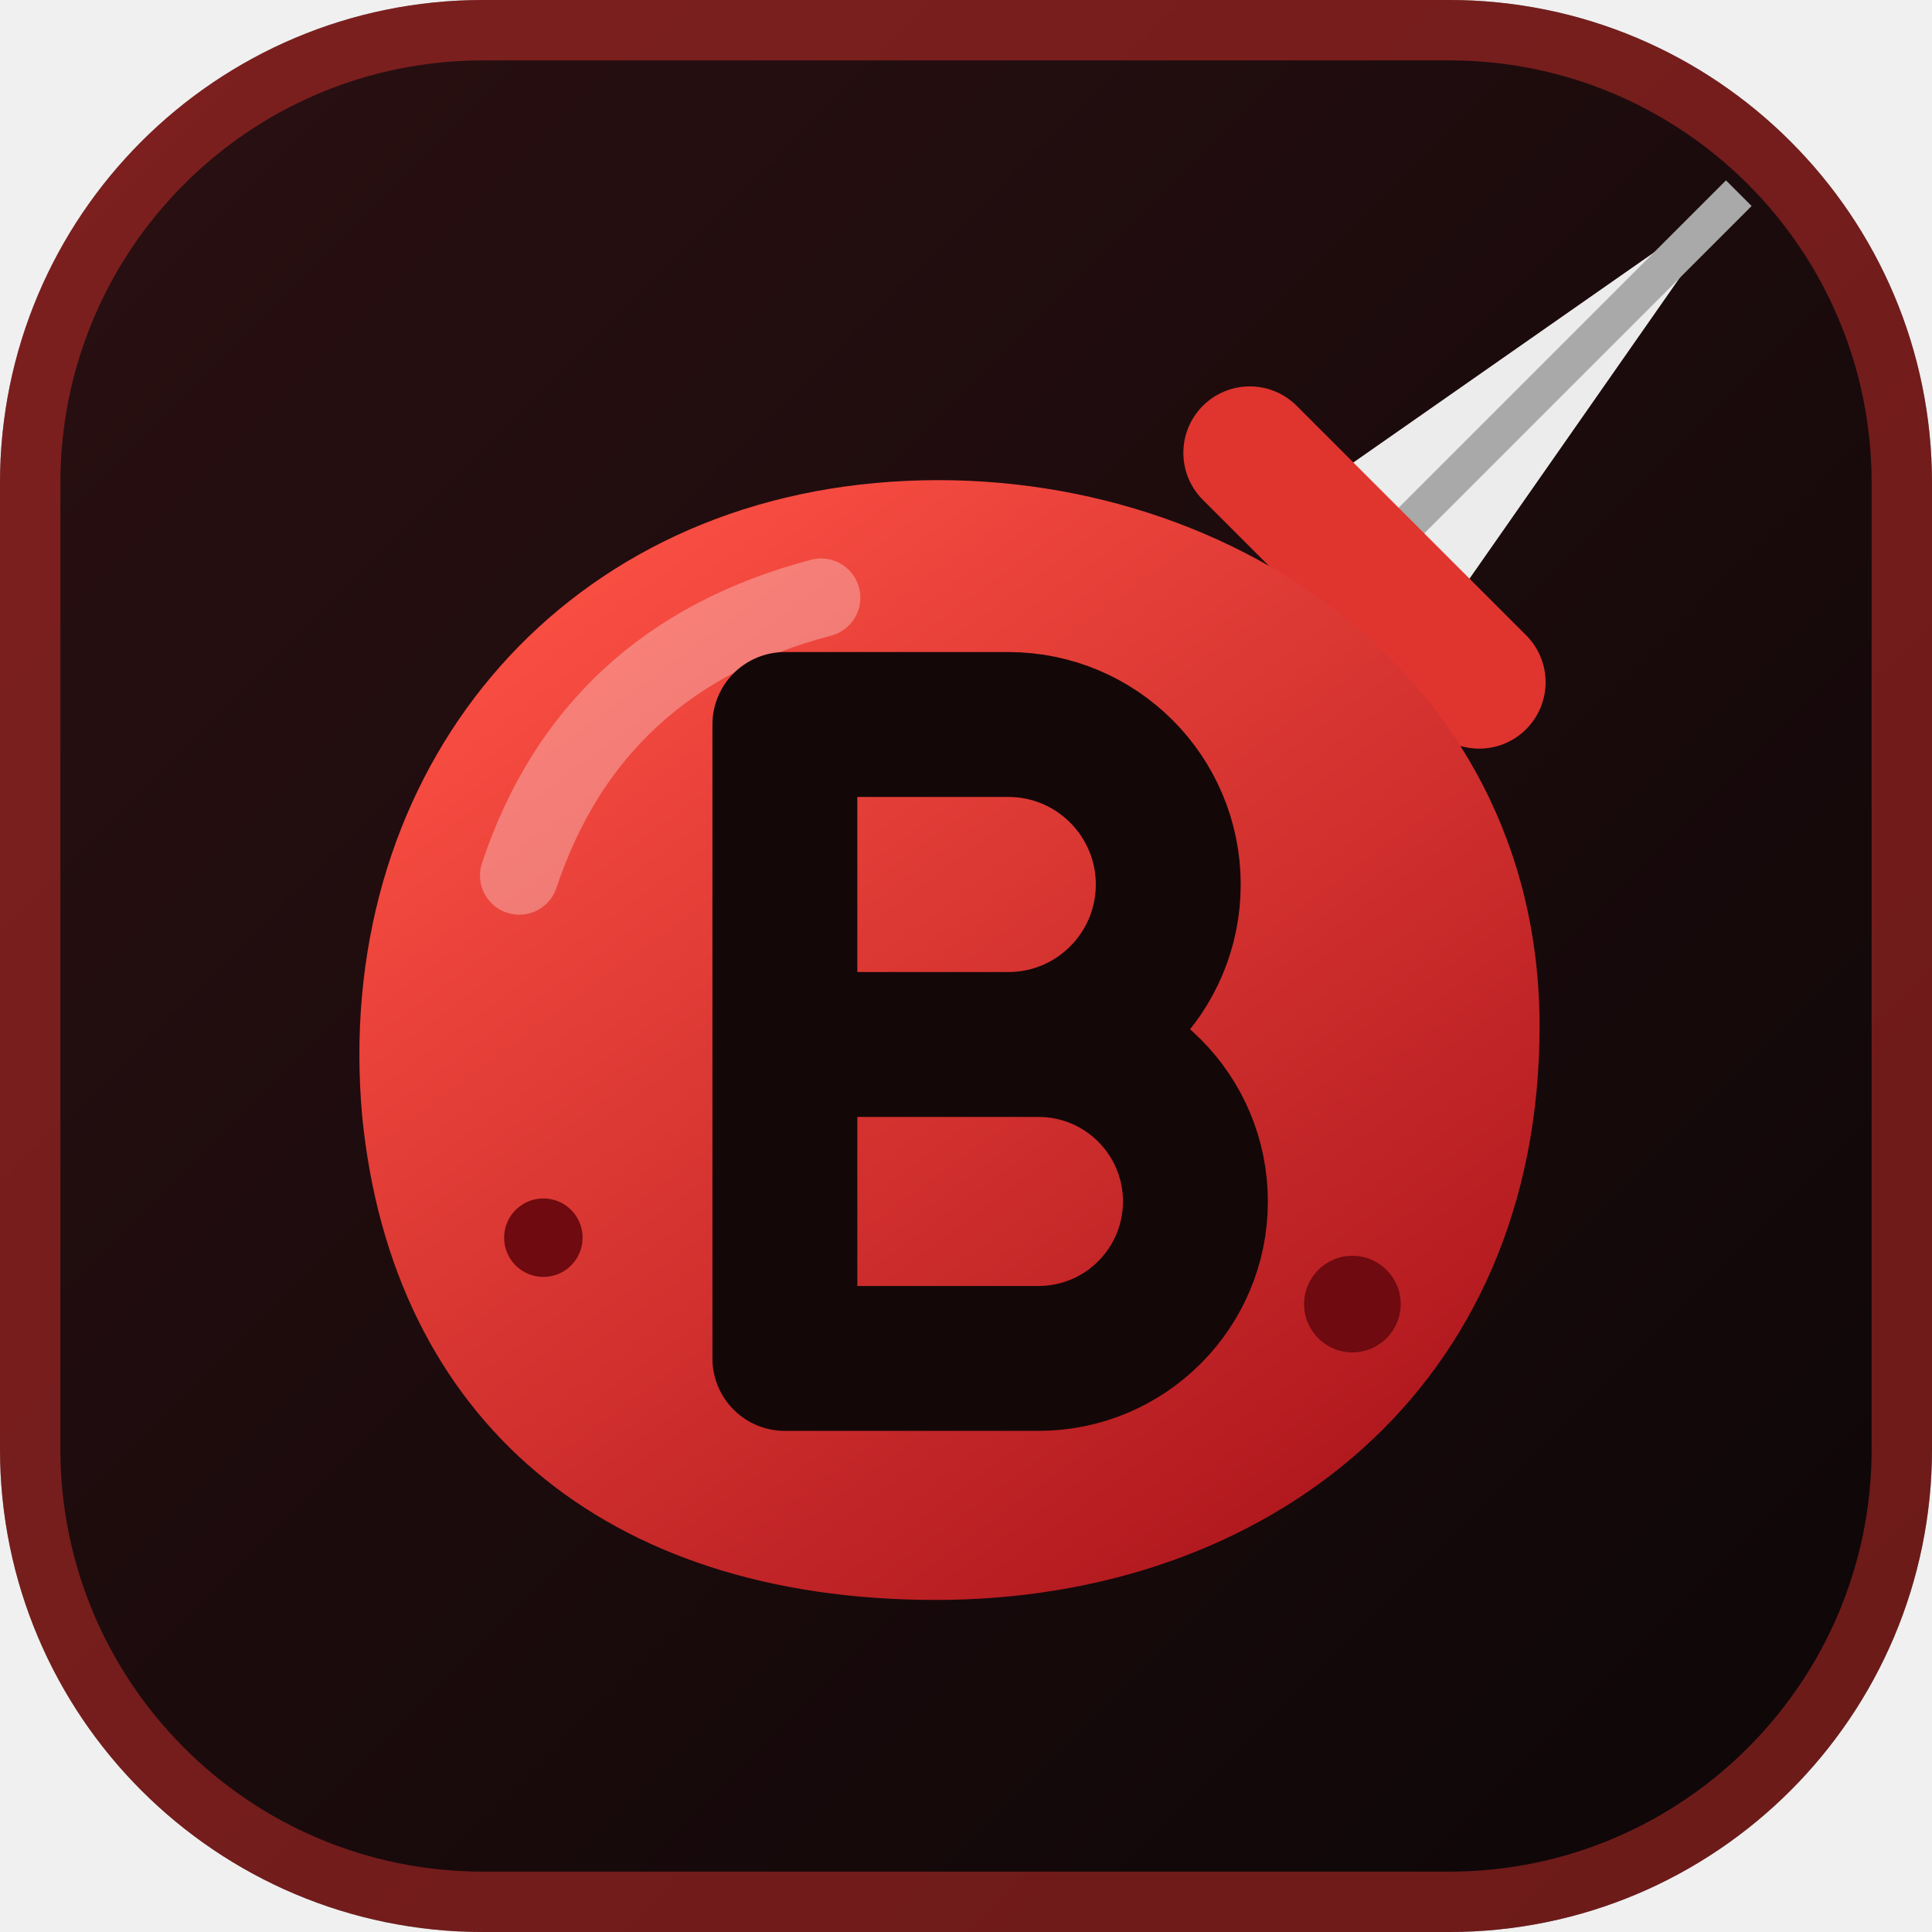
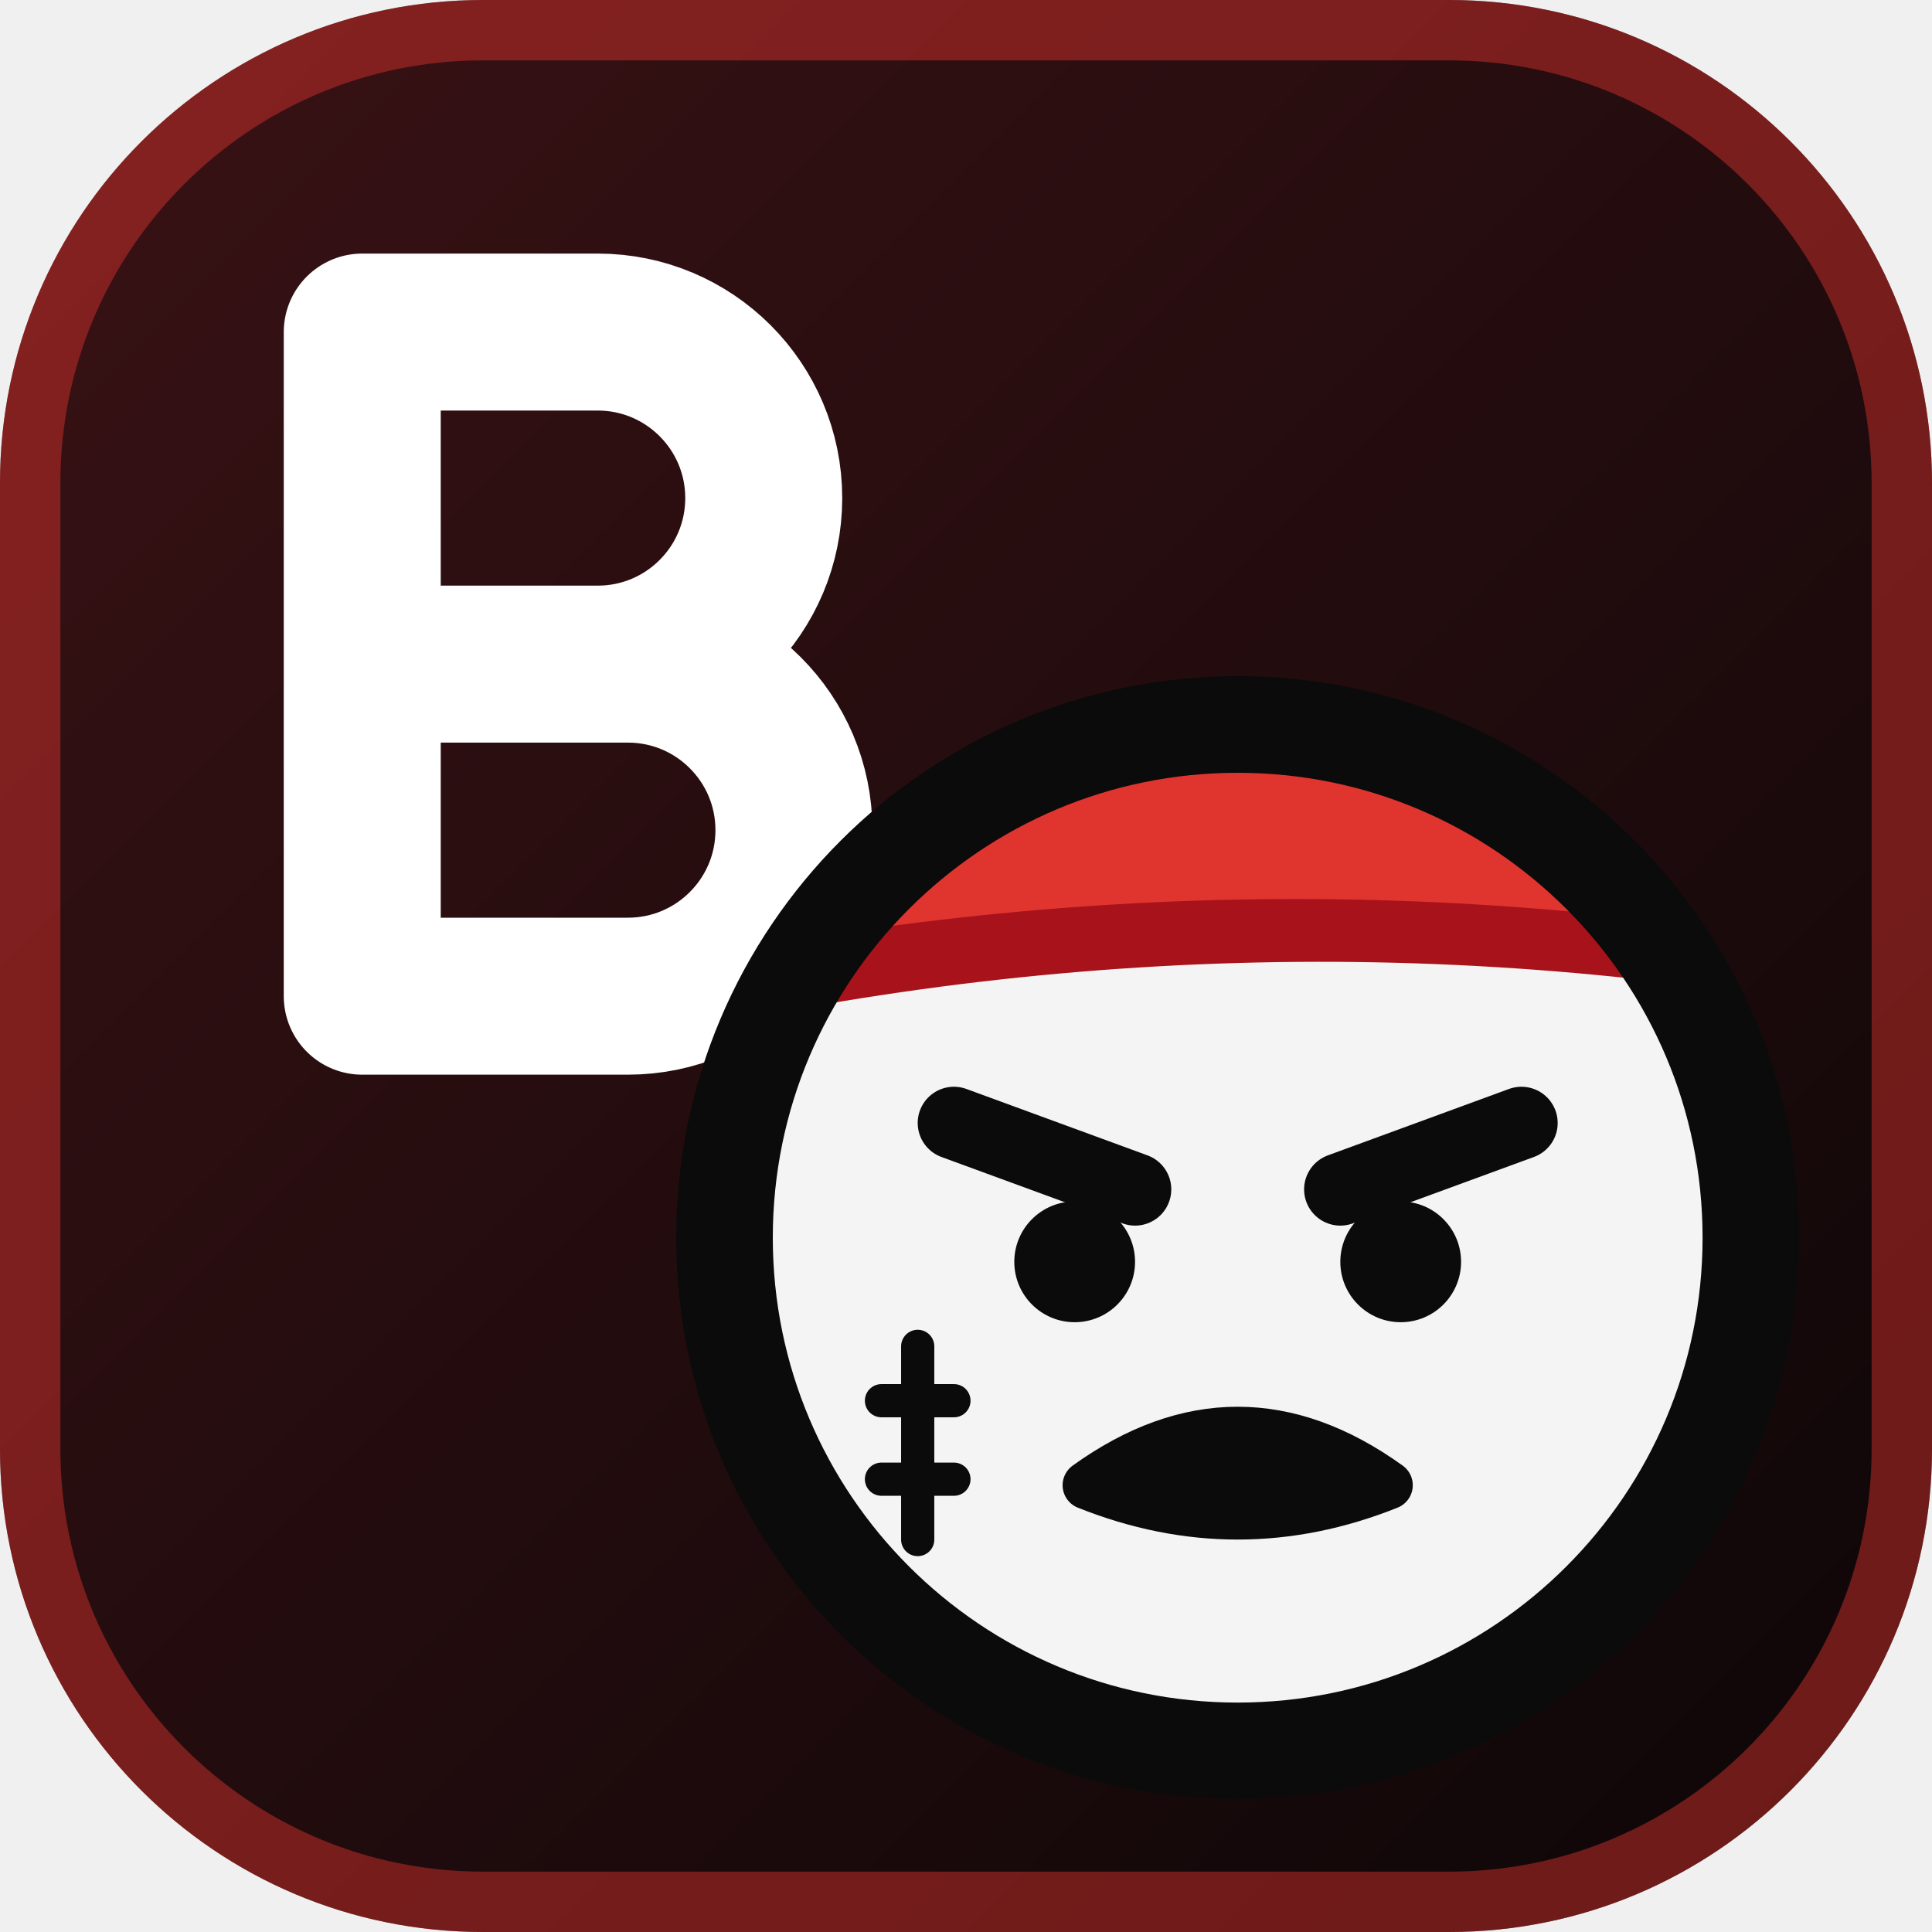
<svg xmlns="http://www.w3.org/2000/svg" viewBox="0 0 32 32">
  <defs>
    <linearGradient id="g" x2="32" y2="32" gradientUnits="userSpaceOnUse">
-       <stop stop-color="#2b1012" />
+       <stop stop-color="#3a1215" />
      <stop offset="1" stop-color="#0c0607" />
    </linearGradient>
-     <linearGradient id="p" x1="9" y1="8" x2="23" y2="27" gradientUnits="userSpaceOnUse">
-       <stop stop-color="#ff5245" />
-       <stop offset="1" stop-color="#a8121a" />
-     </linearGradient>
+     <clipPath id="h">
+       <circle cx="20.5" cy="20.5" r="8.5" />
+     </clipPath>
  </defs>
  <rect width="32" height="32" rx="8" fill="url(#g)" />
  <rect x=".5" y=".5" width="31" height="31" rx="7.5" fill="none" stroke="#e0342f" stroke-opacity=".45" />
-   <path d="M22.6 9.4 20 12" stroke="#5a2a2c" stroke-width="1.8" stroke-linecap="round" />
-   <path d="M28.8 3.2 23.7 10.5 21.5 8.3Z" fill="#ececec" />
-   <path d="M28.8 3.2 22.6 9.4" stroke="#a9a9a9" stroke-width=".6" />
-   <path d="M20.7 7.5l3.8 3.8" stroke="#e0342f" stroke-width="2.2" stroke-linecap="round" />
-   <path d="M6 18.5C5.5 13 9 8.5 14.5 8s11 3 11 9-4.5 9.5-10 9.5S6.5 23.5 6 18.5Z" fill="url(#p)" />
-   <path d="M8.6 14.5q1.2-3.6 5-4.6" fill="none" stroke="#fff" stroke-opacity=".3" stroke-width="1.3" stroke-linecap="round" />
-   <circle cx="22.4" cy="21.6" r=".8" fill="#6e0a10" />
-   <circle cx="9" cy="20.5" r=".65" fill="#6e0a10" />
-   <path d="M13 12v10.5h4.2a2.6 2.6 0 0 0 0-5.2H13m0 0h3.7a2.65 2.65 0 0 0 0-5.3H13" fill="none" stroke="#140708" stroke-width="2.4" stroke-linecap="round" stroke-linejoin="round" />
+   <path d="M6 5.5v11h4.4a2.75 2.75 0 0 0 0-5.5H6m0 0h3.9a2.75 2.75 0 0 0 0-5.5H6" fill="none" stroke="#fff" stroke-width="2.6" stroke-linecap="round" stroke-linejoin="round" />
+   <circle cx="20.5" cy="20.5" r="8.5" fill="#f4f4f4" />
+   <g clip-path="url(#h)">
+     <path d="M10 26a10 10 0 0 0 20-3v7H10Z" fill="#cfcfcf" />
+     <path d="M10 11h21v5.6q-10.5-2.2-21 .8Z" fill="#e0342f" />
+     <path d="M10 16.2q10.5-2.4 21-.4v1q-10.5-2-21 .6Z" fill="#a8121a" />
+   </g>
+   <circle cx="20.5" cy="20.5" r="8.5" fill="none" stroke="#0b0b0b" stroke-width="1.6" />
+   <path d="M15.8 18.6l3 1.1M25.2 18.6l-3 1.1" stroke="#0b0b0b" stroke-width="1.2" stroke-linecap="round" />
+   <circle cx="17.8" cy="20.9" r="1" fill="#0b0b0b" />
+   <circle cx="23.2" cy="20.9" r="1" fill="#0b0b0b" />
+   <path d="M18 24.6q2.5-1.8 5 0q-2.5 1-5 0Z" fill="#0b0b0b" stroke="#0b0b0b" stroke-width=".8" stroke-linejoin="round" />
+   <path d="M15.2 22.3v3.2M14.6 23.2h1.2M14.6 24.5h1.2" stroke="#0b0b0b" stroke-width=".55" stroke-linecap="round" />
</svg>
